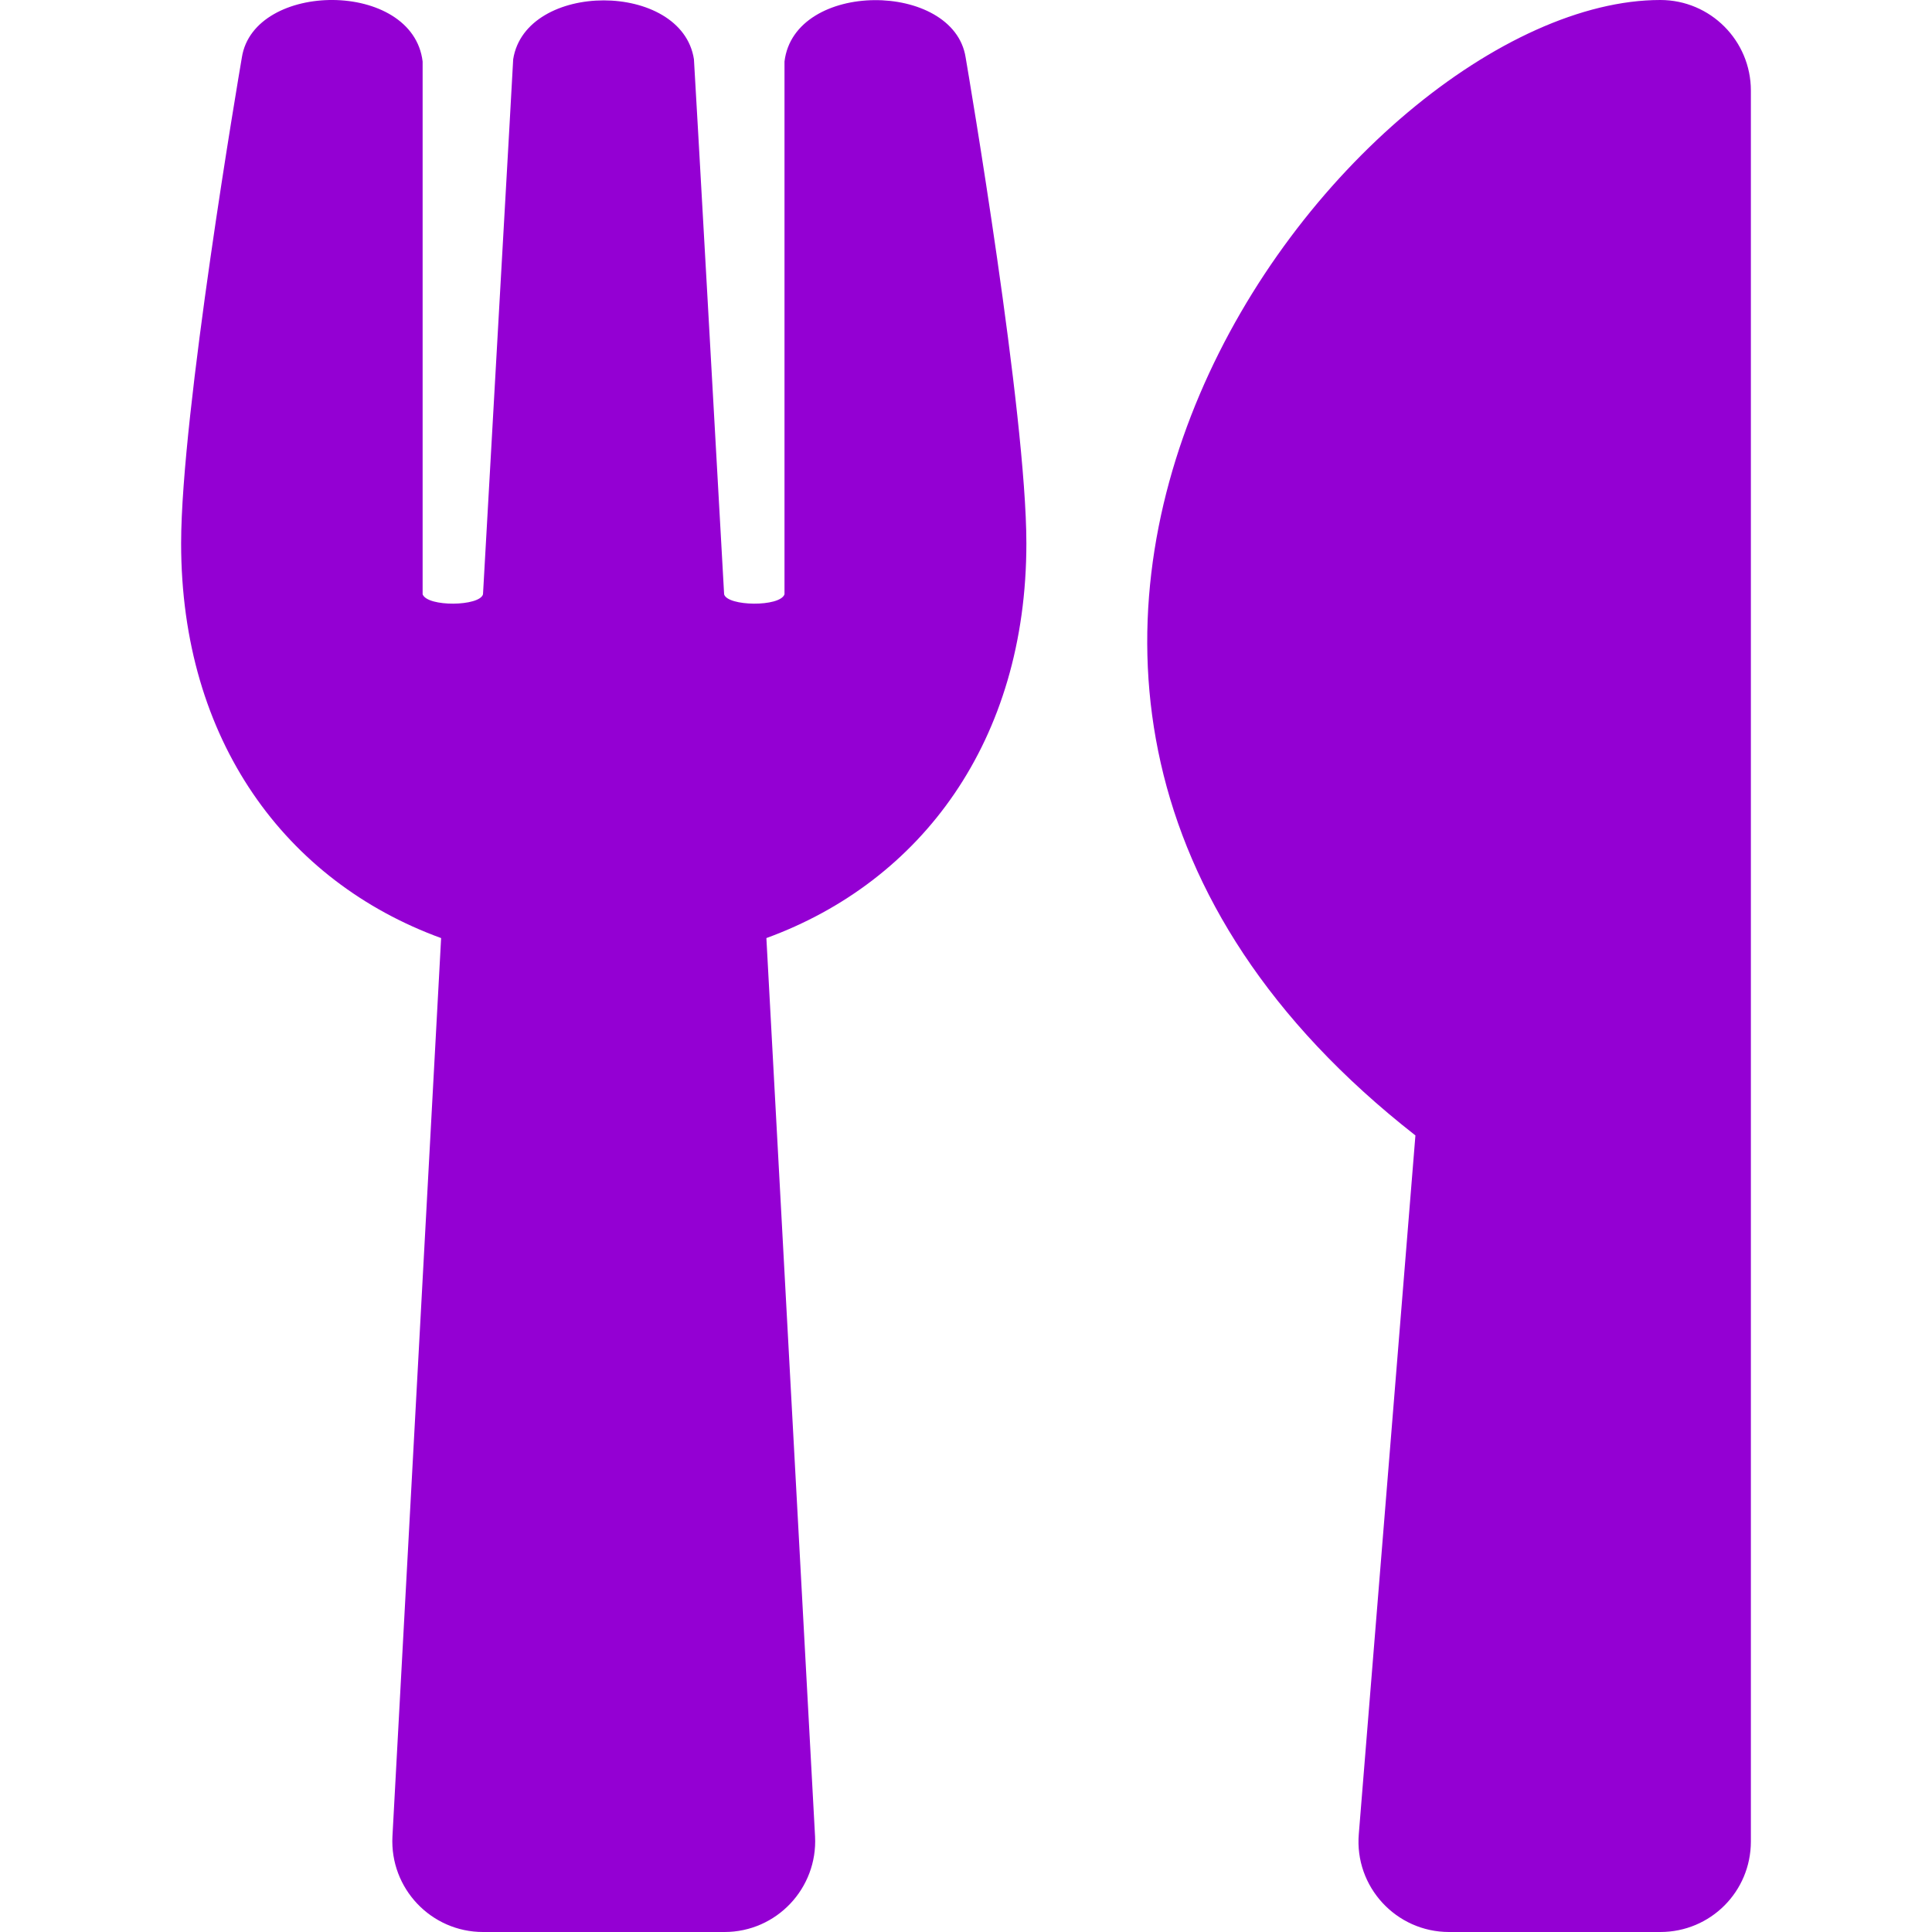
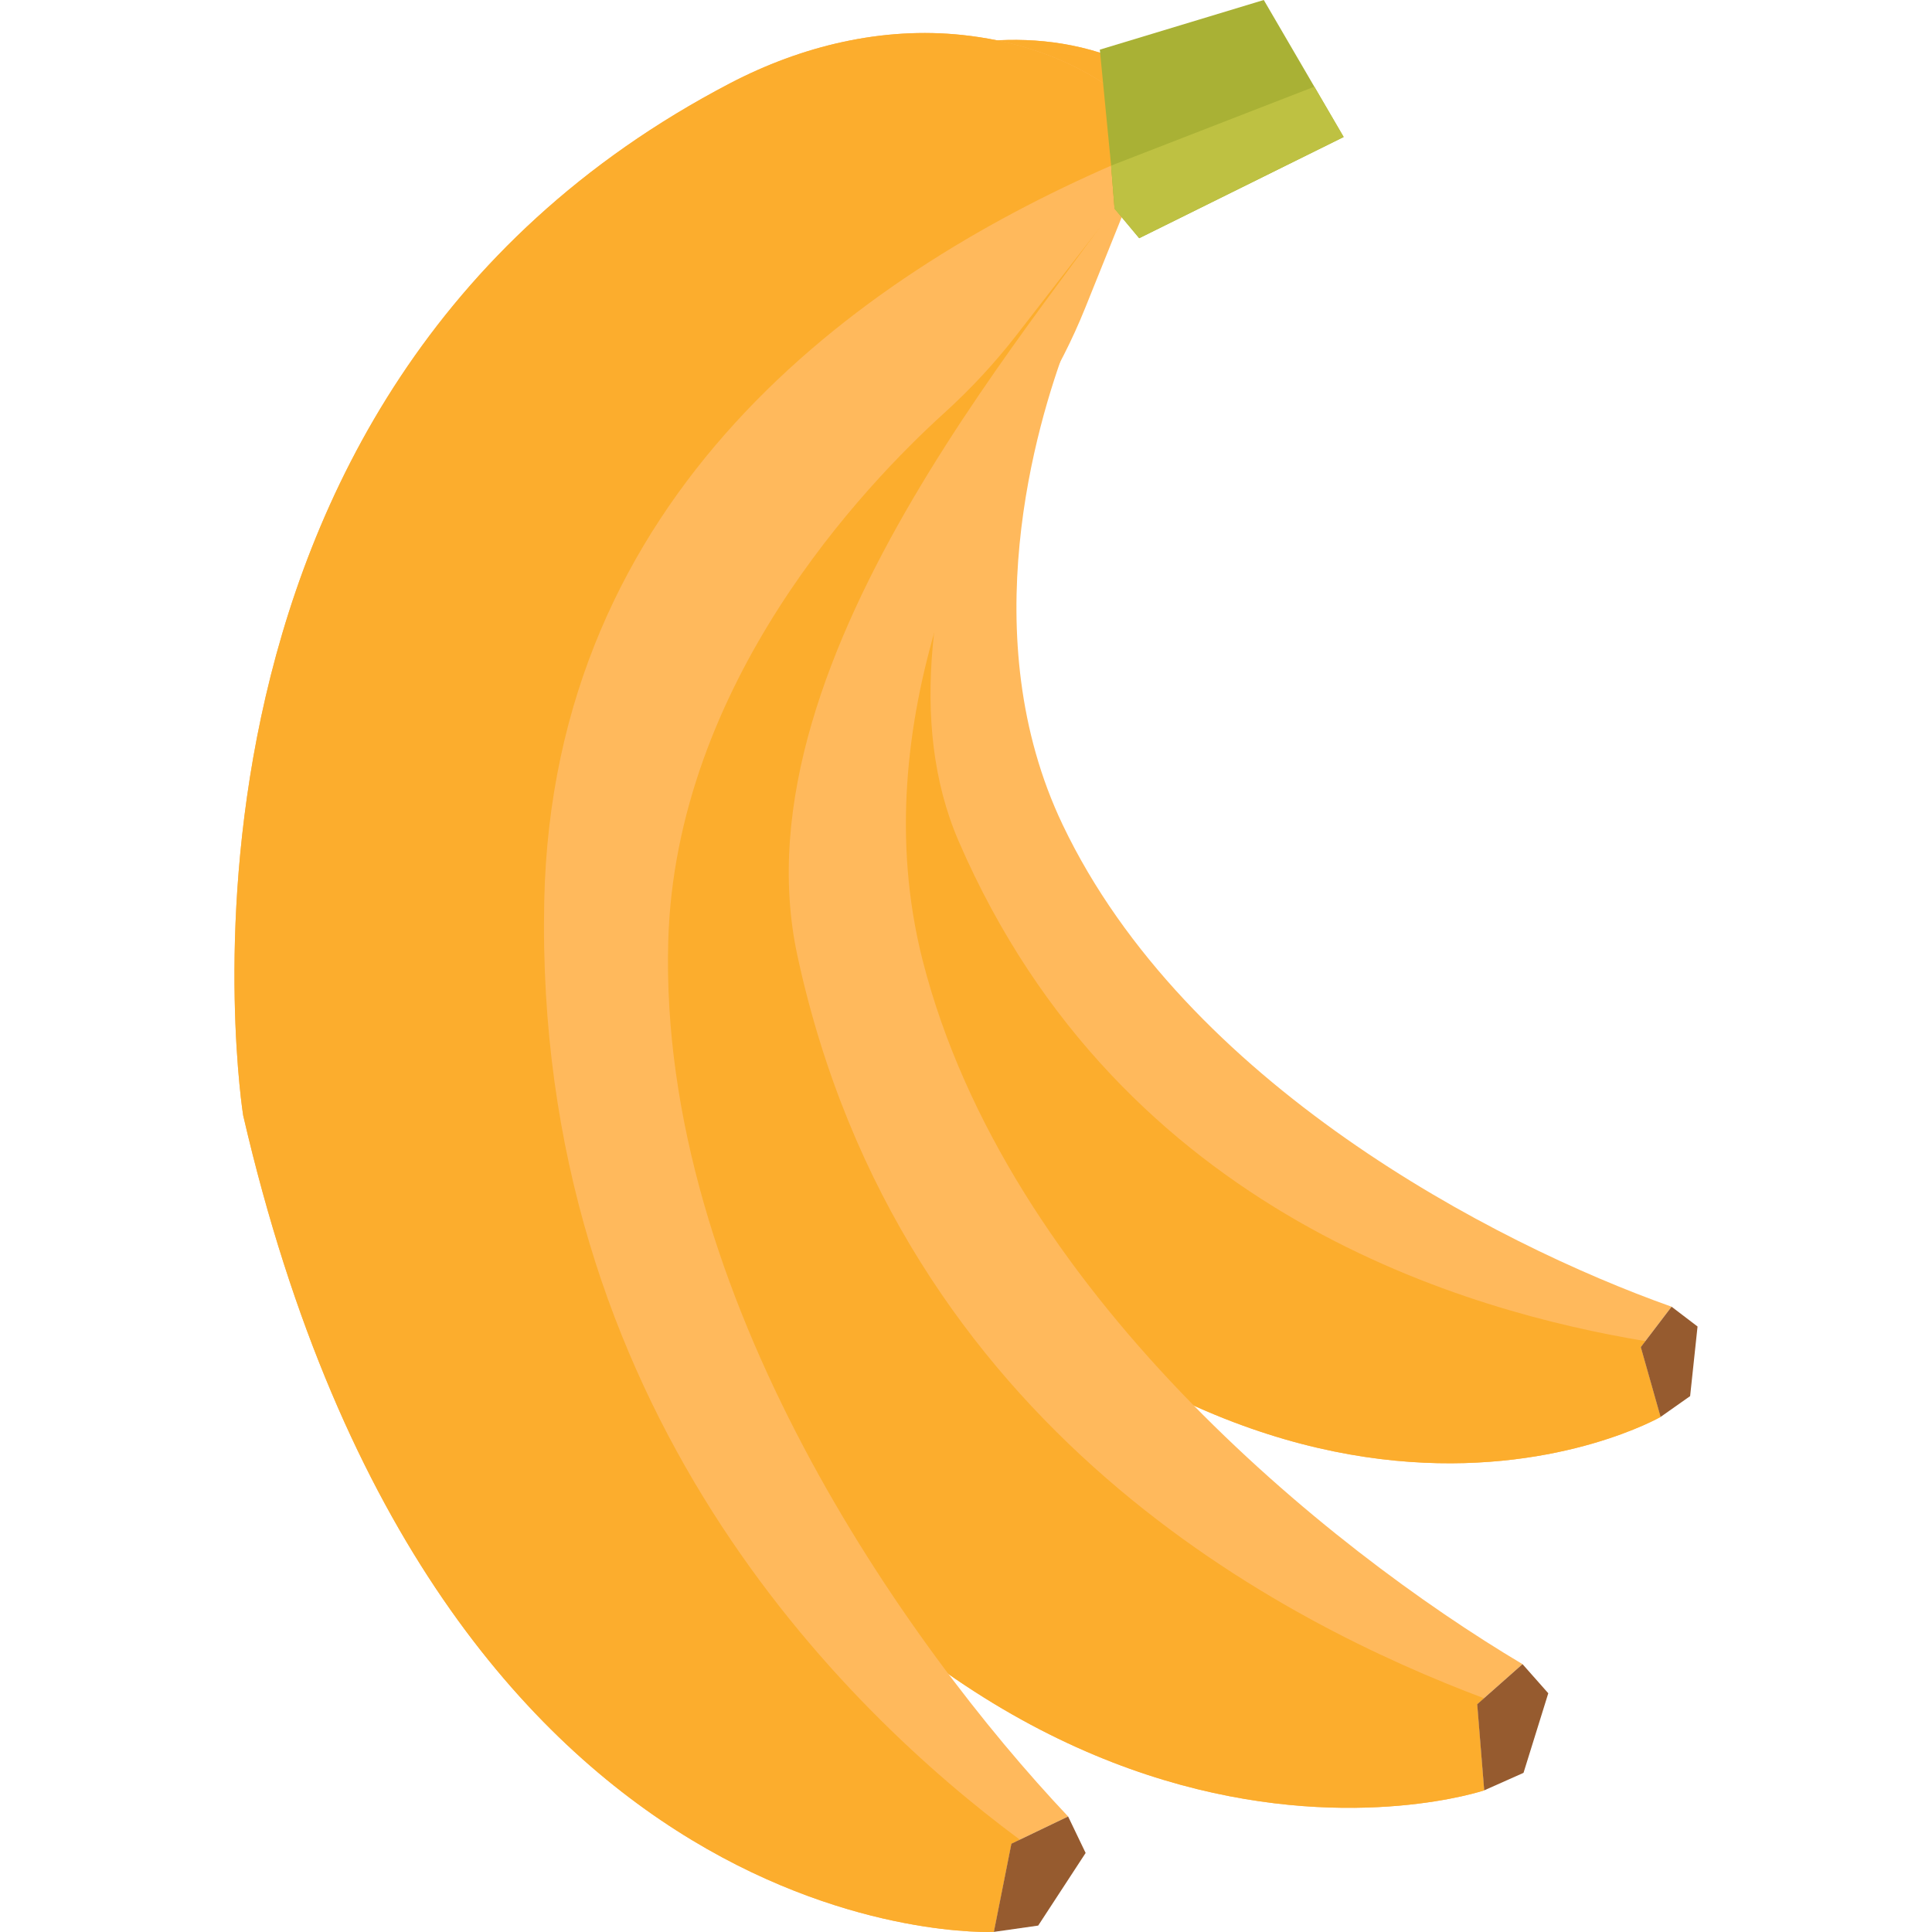
- <svg xmlns="http://www.w3.org/2000/svg" width="30px" height="30px" color="darkviolet" aria-hidden="true" focusable="false" data-prefix="fas" data-icon="utensils" class="svg-inline--fa fa-utensils fa-w-13" role="img" viewBox="0 0 416 512">
-   <path fill="currentColor" d="M207.9 15.2c.8 4.7 16.1 94.5 16.1 128.8 0 52.3-27.8 89.6-68.9 104.6L168 486.7c.7 13.7-10.2 25.3-24 25.3H80c-13.7 0-24.7-11.5-24-25.3l12.9-238.1C27.7 233.6 0 196.2 0 144 0 109.6 15.3 19.9 16.1 15.2 19.3-5.1 61.4-5.4 64 16.3v141.2c1.3 3.4 15.1 3.2 16 0 1.4-25.3 7.9-139.2 8-141.8 3.3-20.8 44.7-20.8 47.9 0 .2 2.7 6.6 116.5 8 141.8.9 3.2 14.8 3.4 16 0V16.3c2.6-21.6 44.8-21.4 48-1.1zm119.2 285.7l-15 185.1c-1.2 14 9.9 26 23.9 26h56c13.3 0 24-10.7 24-24V24c0-13.2-10.7-24-24-24-82.5 0-221.4 178.5-64.9 300.9z" />
+ <svg xmlns="http://www.w3.org/2000/svg" height="60px" width="60px" version="1.1" id="Layer_1" x="0px" y="0px" viewBox="0 0 512.003 512.003" style="enable-background:new 0 0 512.003 512.003;" xml:space="preserve">
+   <path style="fill:#FFB95C;" d="M442.985,346.293l-8.159,10.709l5.246,18.501c0,0-103.14,59.243-222.487-82.423  c0,0-91.722-125.633-7.763-243.969c10.002-14.098,23.455-25.659,39.598-31.841c9.202-3.525,20.082-5.813,31.789-4.517l14.062,22.798  l-6.367,33.603c-1.419,7.494-3.499,14.82-6.198,21.955c-8.142,21.534-24.842,77.63-1.098,127.438  C314.18,286.875,395.41,329.402,442.985,346.293z" />
+   <path style="fill:#FCAD2D;" d="M249.42,17.273c9.202-3.525,20.082-5.813,31.789-4.517l14.062,22.798  c-12.588,33.189-68.652,123.942-41.202,187.406c43.035,99.498,136.066,124.813,181.969,132.45l-1.212,1.591l5.246,18.501  c0,0-103.14,59.243-222.487-82.423c0,0-91.722-125.633-7.763-243.969C219.824,35.016,233.277,23.452,249.42,17.273z" />
+   <polygon style="fill:#965B2F;" points="442.985,346.293 449.871,351.539 447.904,369.985 440.072,375.503 434.827,357.002 " />
+   <path style="fill:#FFB95C;" d="M403.482,441.015l-12.005,10.624l1.85,22.827c0,0-134.177,45.352-240.836-147.728  c0,0-78.094-167.962,47.338-286.781c14.94-14.156,33.335-24.551,53.618-28.04c11.561-1.989,24.803-2.148,38.172,2.077l11.156,29.884  l-15.206,37.78c-3.392,8.428-7.514,16.502-12.316,24.214c-14.493,23.274-46.969,84.94-30.749,148.609  C266.761,341.825,351.818,410.282,403.482,441.015z" />
+   <path style="fill:#FCAD2D;" d="M253.45,11.92c11.561-1.989,24.803-2.148,38.172,2.077l11.156,29.884  c-22.373,35.855-108.846,128.906-91.453,209.387c27.266,126.174,130.082,177.258,181.937,196.79l-1.785,1.581l1.85,22.827  c0,0-134.177,45.352-240.836-147.728c0,0-78.094-167.962,47.338-286.781C214.773,25.804,233.167,15.41,253.45,11.92z" />
+   <polygon style="fill:#965B2F;" points="403.482,441.015 410.312,448.733 403.75,469.826 393.33,474.466 391.477,451.639 " />
+   <path style="fill:#FFB95C;" d="M283.065,481.39l-15.041,7.216l-4.646,23.371c0,0-147.186,7.18-198.941-216.402  c0,0-30.321-190.316,129.029-273.503c18.981-9.908,40.346-15.076,61.637-12.792c12.138,1.299,25.432,4.915,37.608,12.948  l2.654,33.079L269.401,88.78c-5.797,7.469-12.219,14.373-19.224,20.724c-21.129,19.162-71.189,71.626-73.085,139.958  C174.495,343.199,240.114,435.928,283.065,481.39z" />
+   <path style="fill:#FCAD2D;" d="M255.106,9.28c12.138,1.299,25.432,4.915,37.608,12.948l1.74,21.667  c-67.505,29.518-147.971,87.169-150.223,194.904c-2.806,134.275,79.707,214.426,126.032,248.736l-2.236,1.072l-4.646,23.371  c0,0-147.186,7.18-198.941-216.402c0,0-30.321-190.316,129.029-273.503C212.45,12.16,233.815,6.995,255.106,9.28z" />
+   <polygon style="fill:#965B2F;" points="283.065,481.39 287.705,491.056 275.133,510.302 263.381,511.974 268.028,488.603 " />
+   <polygon style="fill:#A9B135;" points="295.371,55.306 294.457,43.891 291.467,13.155 334.917,0 356.088,36.306 301.903,63.124 " />
+   <polygon style="fill:#BEC142;" points="294.457,43.891 348.318,22.976 356.088,36.306 301.903,63.124 295.371,55.306 " />
+   <g>
+ </g>
+   <g>
+ </g>
+   <g>
+ </g>
+   <g>
+ </g>
+   <g>
+ </g>
+   <g>
+ </g>
+   <g>
+ </g>
+   <g>
+ </g>
+   <g>
+ </g>
+   <g>
+ </g>
+   <g>
+ </g>
+   <g>
+ </g>
+   <g>
+ </g>
+   <g>
+ </g>
+   <g>
+ </g>
</svg>
